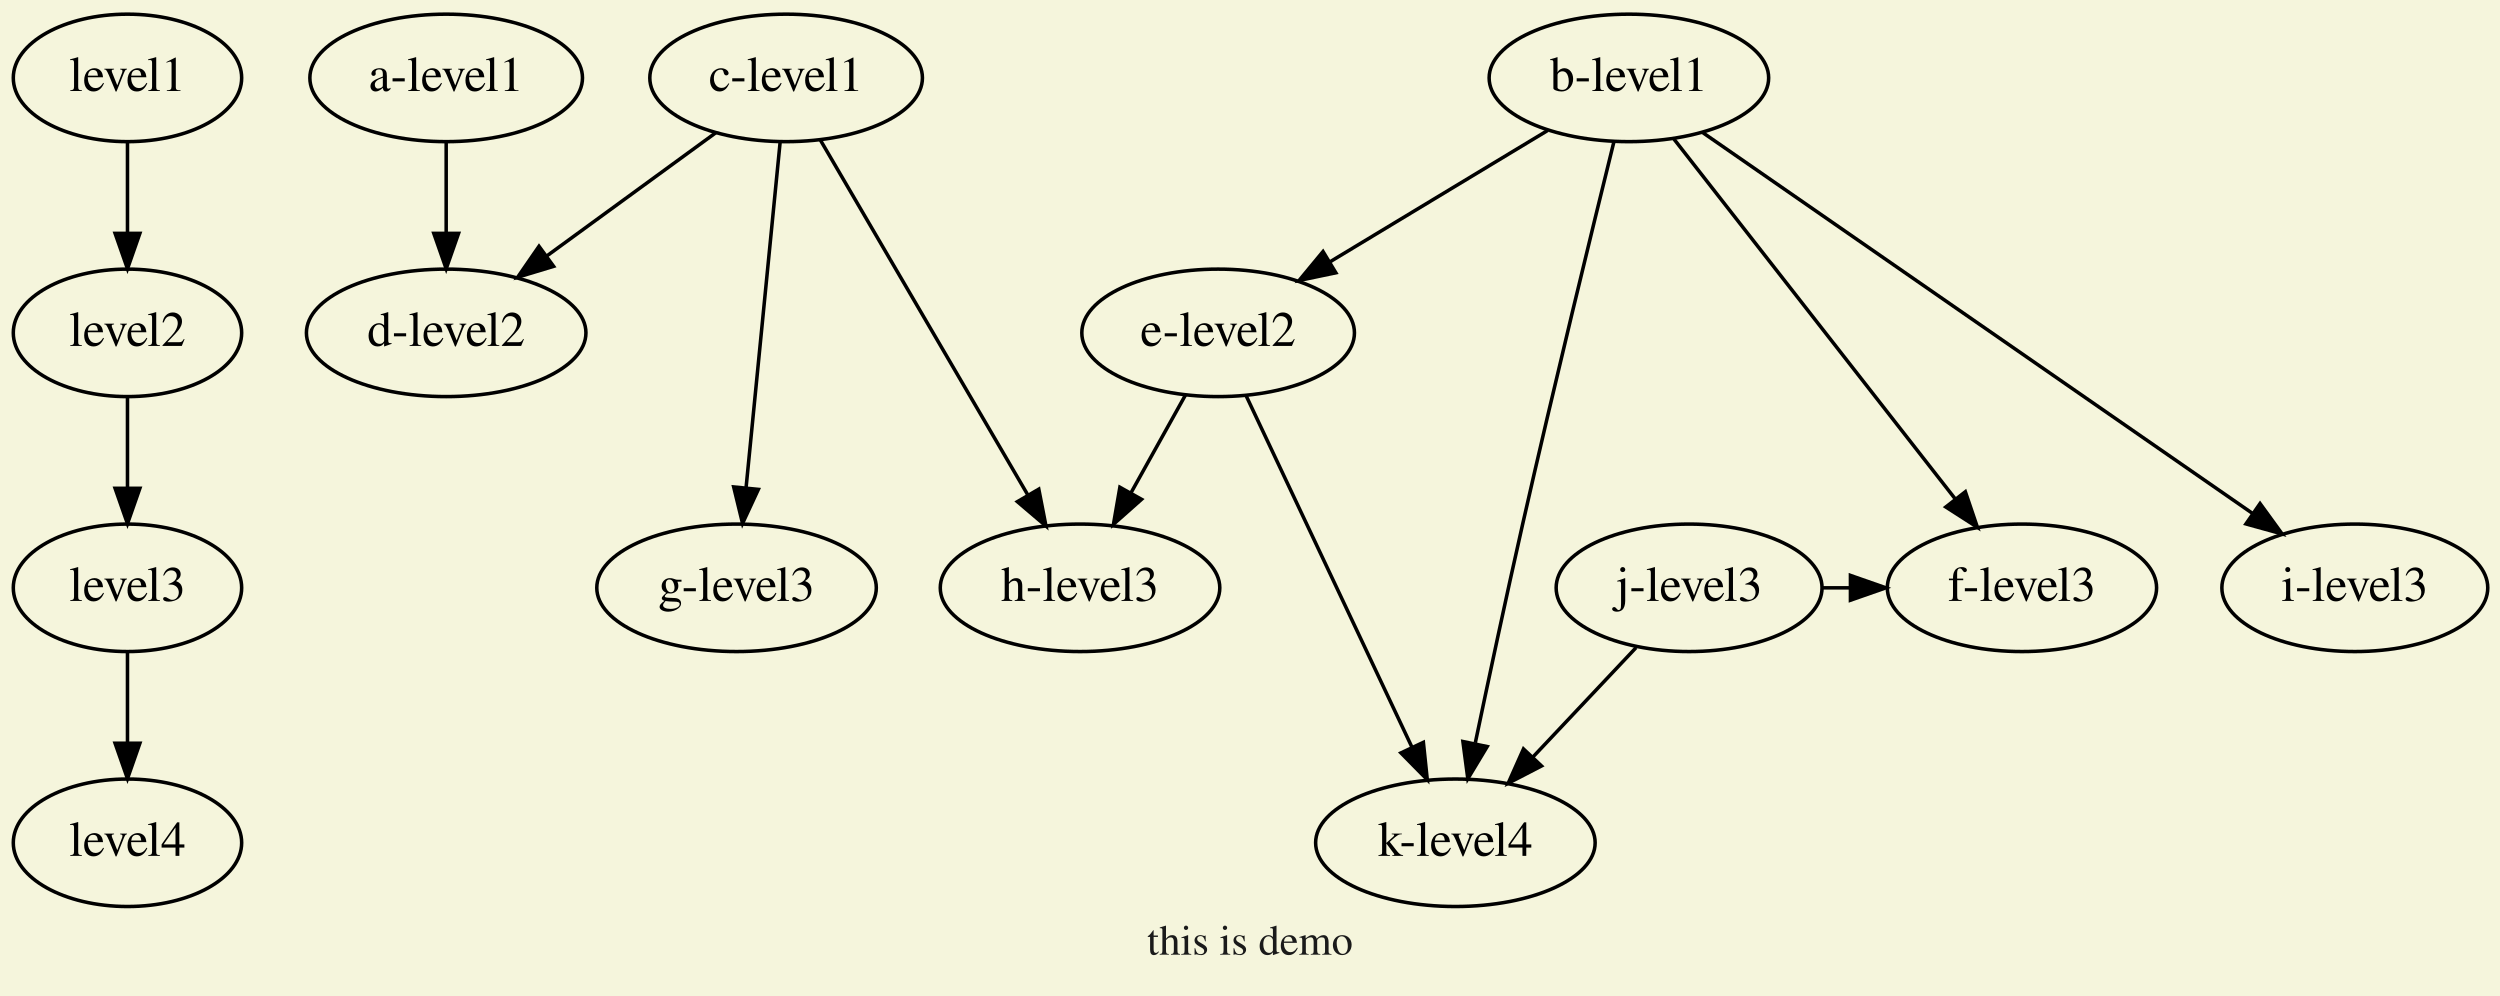
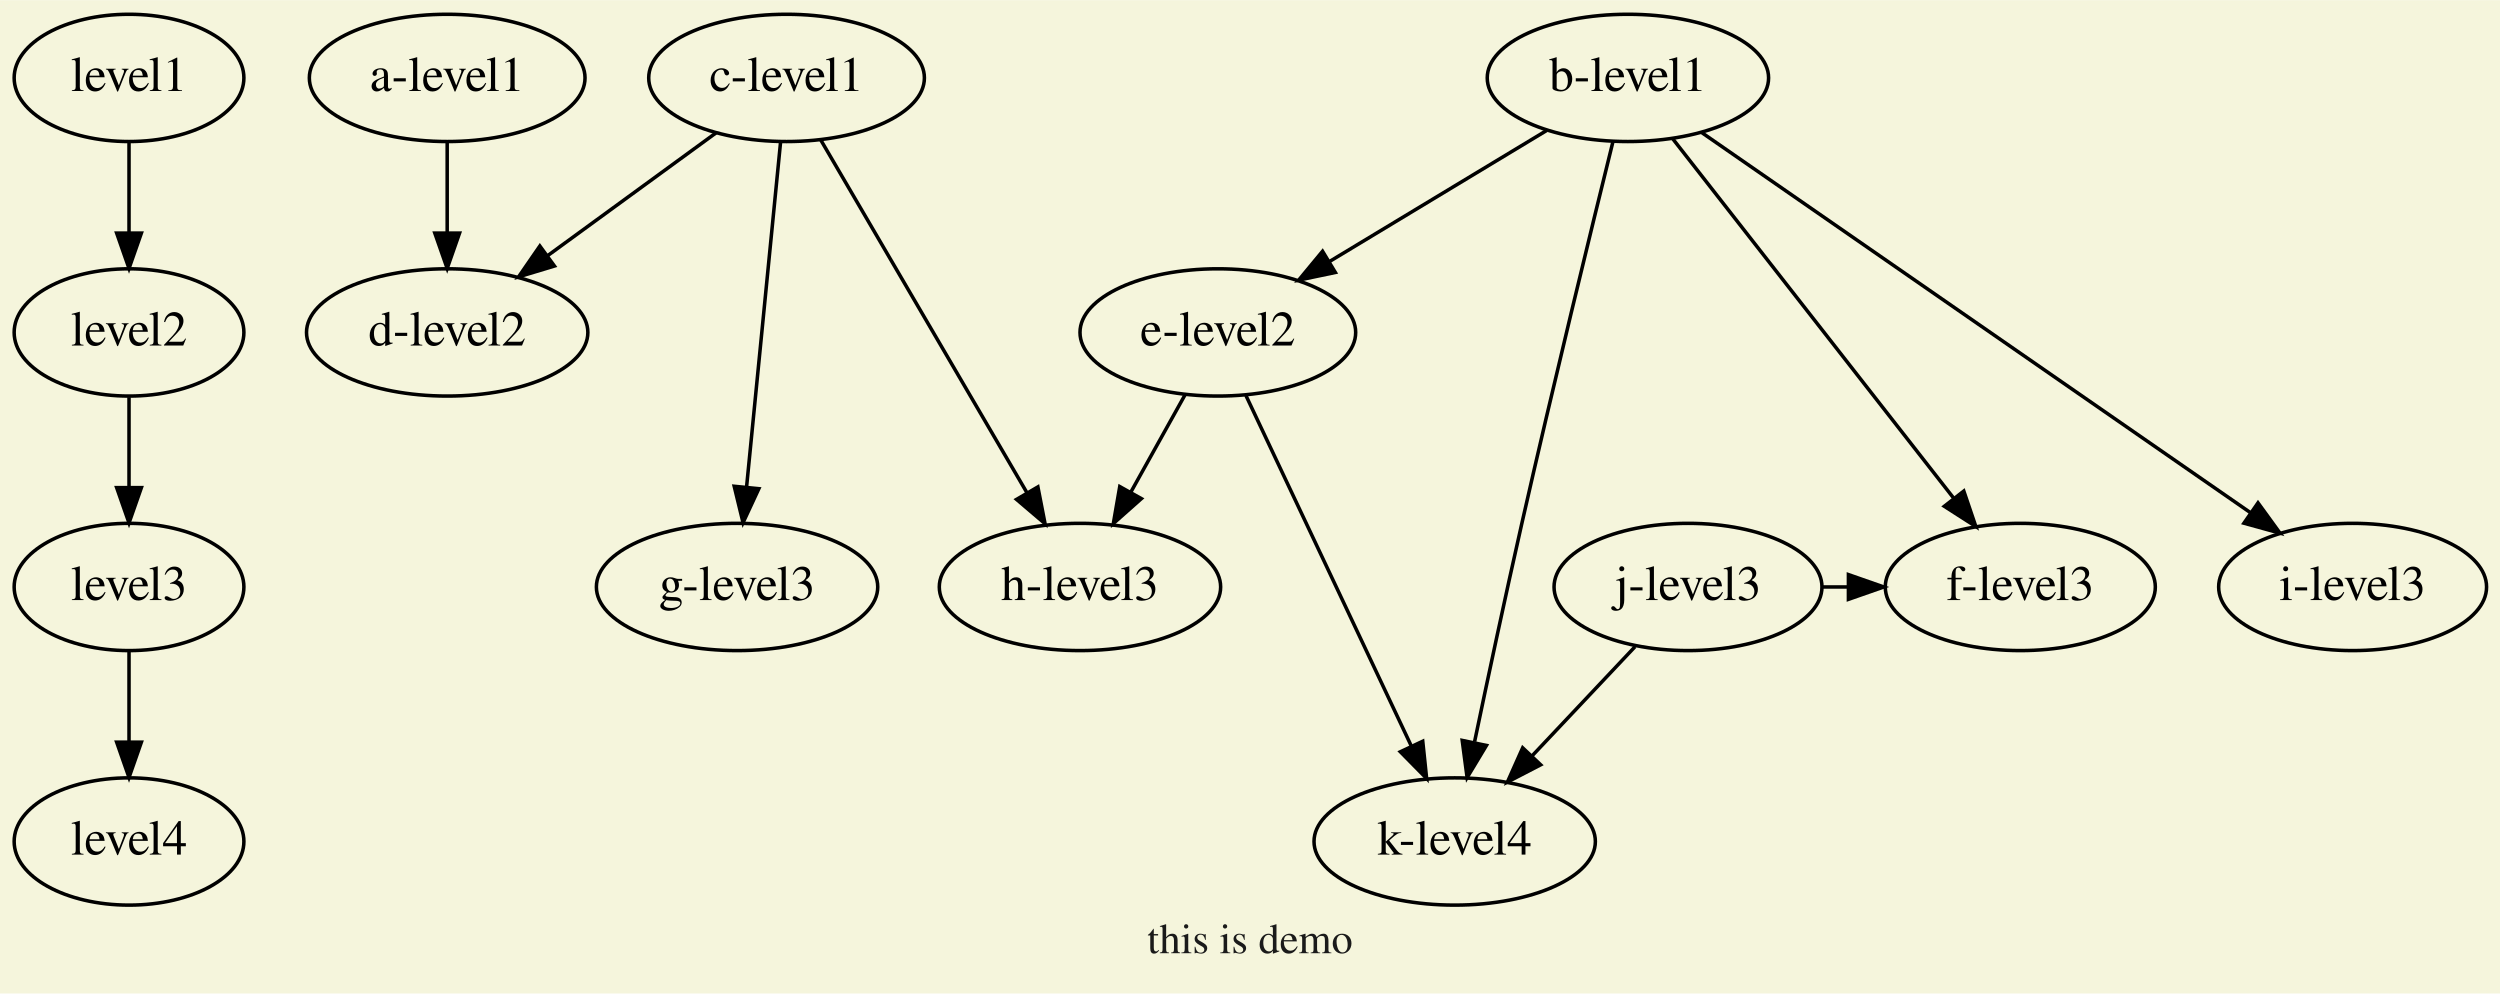
- <svg xmlns="http://www.w3.org/2000/svg" width="706pt" height="281pt" viewBox="0.00 0.00 706.00 281.00">
+ <svg xmlns="http://www.w3.org/2000/svg" width="707pt" height="281pt" viewBox="0.00 0.00 707.19 281.00">
  <g id="graph0" class="graph" transform="scale(1 1) rotate(0) translate(4 277)">
-     <polygon fill="beige" stroke="beige" points="-4,4 -4,-277 702,-277 702,4 -4,4" />
-     <text text-anchor="middle" x="349" y="-7.4" font-family="Times,serif" font-size="12.00" fill="#1a1a1a">this is demo</text>
+     <polygon fill="beige" stroke="none" points="-4,4 -4,-277 703.194,-277 703.194,4 -4,4" />
+     <text text-anchor="middle" x="349.597" y="-7.4" font-family="Times,serif" font-size="12.00" fill="#1a1a1a">this is demo</text>
    <g id="node1" class="node">
-       <ellipse fill="none" stroke="black" cx="32" cy="-255" rx="32.246" ry="18" />
-       <text text-anchor="middle" x="32" y="-251.3" font-family="Times,serif" font-size="14.00">level1</text>
+       <ellipse fill="none" stroke="black" cx="32.497" cy="-255" rx="32.494" ry="18" />
+       <text text-anchor="middle" x="32.497" y="-251.3" font-family="Times,serif" font-size="14.00">level1</text>
    </g>
    <g id="node5" class="node">
-       <ellipse fill="none" stroke="black" cx="32" cy="-183" rx="32.246" ry="18" />
-       <text text-anchor="middle" x="32" y="-179.3" font-family="Times,serif" font-size="14.00">level2</text>
+       <ellipse fill="none" stroke="black" cx="32.497" cy="-183" rx="32.494" ry="18" />
+       <text text-anchor="middle" x="32.497" y="-179.3" font-family="Times,serif" font-size="14.00">level2</text>
    </g>
    <g id="edge1" class="edge">
-       <path fill="none" stroke="black" d="M32,-236.697C32,-228.983 32,-219.712 32,-211.112" />
-       <polygon fill="black" stroke="black" points="35.5,-211.104 32,-201.104 28.5,-211.104 35.5,-211.104" />
+       <path fill="none" stroke="black" d="M32.497,-236.697C32.497,-228.983 32.497,-219.712 32.497,-211.112" />
+       <polygon fill="black" stroke="black" points="35.997,-211.104 32.497,-201.104 28.997,-211.104 35.997,-211.104" />
    </g>
    <g id="node2" class="node">
-       <ellipse fill="none" stroke="black" cx="122" cy="-255" rx="38.495" ry="18" />
-       <text text-anchor="middle" x="122" y="-251.3" font-family="Times,serif" font-size="14.00">a-level1</text>
+       <ellipse fill="none" stroke="black" cx="122.497" cy="-255" rx="38.993" ry="18" />
+       <text text-anchor="middle" x="122.497" y="-251.3" font-family="Times,serif" font-size="14.00">a-level1</text>
    </g>
    <g id="node6" class="node">
-       <ellipse fill="none" stroke="black" cx="122" cy="-183" rx="39.469" ry="18" />
-       <text text-anchor="middle" x="122" y="-179.3" font-family="Times,serif" font-size="14.00">d-level2</text>
+       <ellipse fill="none" stroke="black" cx="122.497" cy="-183" rx="39.794" ry="18" />
+       <text text-anchor="middle" x="122.497" y="-179.3" font-family="Times,serif" font-size="14.00">d-level2</text>
    </g>
    <g id="edge4" class="edge">
-       <path fill="none" stroke="black" d="M122,-236.697C122,-228.983 122,-219.712 122,-211.112" />
-       <polygon fill="black" stroke="black" points="125.5,-211.104 122,-201.104 118.5,-211.104 125.5,-211.104" />
+       <path fill="none" stroke="black" d="M122.497,-236.697C122.497,-228.983 122.497,-219.712 122.497,-211.112" />
+       <polygon fill="black" stroke="black" points="125.997,-211.104 122.497,-201.104 118.997,-211.104 125.997,-211.104" />
    </g>
    <g id="node3" class="node">
-       <ellipse fill="none" stroke="black" cx="456" cy="-255" rx="39.469" ry="18" />
-       <text text-anchor="middle" x="456" y="-251.3" font-family="Times,serif" font-size="14.00">b-level1</text>
+       <ellipse fill="none" stroke="black" cx="456.497" cy="-255" rx="39.794" ry="18" />
+       <text text-anchor="middle" x="456.497" y="-251.3" font-family="Times,serif" font-size="14.00">b-level1</text>
    </g>
    <g id="node7" class="node">
-       <ellipse fill="none" stroke="black" cx="340" cy="-183" rx="38.495" ry="18" />
-       <text text-anchor="middle" x="340" y="-179.3" font-family="Times,serif" font-size="14.00">e-level2</text>
+       <ellipse fill="none" stroke="black" cx="340.497" cy="-183" rx="38.993" ry="18" />
+       <text text-anchor="middle" x="340.497" y="-179.3" font-family="Times,serif" font-size="14.00">e-level2</text>
    </g>
    <g id="edge7" class="edge">
-       <path fill="none" stroke="black" d="M433.082,-240.17C415.526,-229.576 391.101,-214.837 371.676,-203.115" />
-       <polygon fill="black" stroke="black" points="373.24,-199.971 362.87,-197.801 369.624,-205.964 373.24,-199.971" />
+       <path fill="none" stroke="black" d="M433.579,-240.17C416.023,-229.576 391.598,-214.837 372.173,-203.115" />
+       <polygon fill="black" stroke="black" points="373.738,-199.971 363.367,-197.801 370.121,-205.964 373.738,-199.971" />
    </g>
    <g id="node9" class="node">
-       <ellipse fill="none" stroke="black" cx="567" cy="-111" rx="38.021" ry="18" />
-       <text text-anchor="middle" x="567" y="-107.3" font-family="Times,serif" font-size="14.00">f-level3</text>
+       <ellipse fill="none" stroke="black" cx="567.497" cy="-111" rx="38.194" ry="18" />
+       <text text-anchor="middle" x="567.497" y="-107.3" font-family="Times,serif" font-size="14.00">f-level3</text>
    </g>
    <g id="edge8" class="edge">
-       <path fill="none" stroke="black" d="M468.733,-237.711C488.221,-212.78 525.559,-165.015 548.178,-136.078" />
-       <polygon fill="black" stroke="black" points="551.014,-138.133 554.415,-128.099 545.499,-133.822 551.014,-138.133" />
+       <path fill="none" stroke="black" d="M469.23,-237.711C488.718,-212.78 526.056,-165.015 548.676,-136.078" />
+       <polygon fill="black" stroke="black" points="551.511,-138.133 554.913,-128.099 545.996,-133.822 551.511,-138.133" />
    </g>
    <g id="node12" class="node">
-       <ellipse fill="none" stroke="black" cx="661" cy="-111" rx="37.544" ry="18" />
-       <text text-anchor="middle" x="661" y="-107.3" font-family="Times,serif" font-size="14.00">i-level3</text>
+       <ellipse fill="none" stroke="black" cx="661.497" cy="-111" rx="37.894" ry="18" />
+       <text text-anchor="middle" x="661.497" y="-107.3" font-family="Times,serif" font-size="14.00">i-level3</text>
    </g>
    <g id="edge9" class="edge">
-       <path fill="none" stroke="black" d="M476.785,-239.603C513.562,-214.128 590.167,-161.065 632.076,-132.035" />
-       <polygon fill="black" stroke="black" points="634.238,-134.796 640.465,-126.224 630.252,-129.041 634.238,-134.796" />
+       <path fill="none" stroke="black" d="M477.282,-239.603C514.059,-214.128 590.664,-161.065 632.573,-132.035" />
+       <polygon fill="black" stroke="black" points="634.735,-134.796 640.962,-126.224 630.749,-129.041 634.735,-134.796" />
    </g>
    <g id="node15" class="node">
-       <ellipse fill="none" stroke="black" cx="407" cy="-39" rx="39.469" ry="18" />
-       <text text-anchor="middle" x="407" y="-35.3" font-family="Times,serif" font-size="14.00">k-level4</text>
+       <ellipse fill="none" stroke="black" cx="407.497" cy="-39" rx="39.794" ry="18" />
+       <text text-anchor="middle" x="407.497" y="-35.3" font-family="Times,serif" font-size="14.00">k-level4</text>
    </g>
    <g id="edge10" class="edge">
-       <path fill="none" stroke="black" d="M451.788,-237.048C445.856,-213.041 434.783,-167.742 426,-129 421.314,-108.328 416.321,-84.881 412.63,-67.244" />
-       <polygon fill="black" stroke="black" points="415.981,-66.166 410.515,-57.09 409.128,-67.594 415.981,-66.166" />
+       <path fill="none" stroke="black" d="M452.285,-237.048C446.353,-213.041 435.28,-167.742 426.497,-129 421.811,-108.328 416.818,-84.881 413.128,-67.244" />
+       <polygon fill="black" stroke="black" points="416.478,-66.166 411.012,-57.09 409.625,-67.594 416.478,-66.166" />
    </g>
    <g id="node4" class="node">
-       <ellipse fill="none" stroke="black" cx="218" cy="-255" rx="38.495" ry="18" />
-       <text text-anchor="middle" x="218" y="-251.3" font-family="Times,serif" font-size="14.00">c-level1</text>
+       <ellipse fill="none" stroke="black" cx="218.497" cy="-255" rx="38.993" ry="18" />
+       <text text-anchor="middle" x="218.497" y="-251.3" font-family="Times,serif" font-size="14.00">c-level1</text>
    </g>
    <g id="edge11" class="edge">
-       <path fill="none" stroke="black" d="M198.109,-239.496C184.3,-229.427 165.699,-215.864 150.342,-204.666" />
-       <polygon fill="black" stroke="black" points="152.338,-201.79 142.196,-198.726 148.214,-207.446 152.338,-201.79" />
+       <path fill="none" stroke="black" d="M198.606,-239.496C184.797,-229.427 166.196,-215.864 150.84,-204.666" />
+       <polygon fill="black" stroke="black" points="152.835,-201.79 142.693,-198.726 148.711,-207.446 152.835,-201.79" />
    </g>
    <g id="node10" class="node">
-       <ellipse fill="none" stroke="black" cx="204" cy="-111" rx="39.469" ry="18" />
-       <text text-anchor="middle" x="204" y="-107.3" font-family="Times,serif" font-size="14.00">g-level3</text>
+       <ellipse fill="none" stroke="black" cx="204.497" cy="-111" rx="39.794" ry="18" />
+       <text text-anchor="middle" x="204.497" y="-107.3" font-family="Times,serif" font-size="14.00">g-level3</text>
    </g>
    <g id="edge12" class="edge">
-       <path fill="none" stroke="black" d="M216.311,-236.871C213.925,-212.67 209.542,-168.211 206.701,-139.393" />
-       <polygon fill="black" stroke="black" points="210.159,-138.798 205.695,-129.189 203.193,-139.484 210.159,-138.798" />
+       <path fill="none" stroke="black" d="M216.808,-236.871C214.422,-212.67 210.039,-168.211 207.198,-139.393" />
+       <polygon fill="black" stroke="black" points="210.656,-138.798 206.192,-129.189 203.69,-139.484 210.656,-138.798" />
    </g>
    <g id="node11" class="node">
-       <ellipse fill="none" stroke="black" cx="301" cy="-111" rx="39.469" ry="18" />
-       <text text-anchor="middle" x="301" y="-107.3" font-family="Times,serif" font-size="14.00">h-level3</text>
+       <ellipse fill="none" stroke="black" cx="301.497" cy="-111" rx="39.794" ry="18" />
+       <text text-anchor="middle" x="301.497" y="-107.3" font-family="Times,serif" font-size="14.00">h-level3</text>
    </g>
    <g id="edge13" class="edge">
-       <path fill="none" stroke="black" d="M227.684,-237.433C242.115,-212.743 269.375,-166.106 286.282,-137.18" />
-       <polygon fill="black" stroke="black" points="289.353,-138.861 291.378,-128.462 283.31,-135.329 289.353,-138.861" />
+       <path fill="none" stroke="black" d="M228.181,-237.433C242.535,-212.875 269.581,-166.604 286.507,-137.646" />
+       <polygon fill="black" stroke="black" points="289.593,-139.301 291.618,-128.902 283.55,-135.769 289.593,-139.301" />
    </g>
    <g id="node8" class="node">
-       <ellipse fill="none" stroke="black" cx="32" cy="-111" rx="32.246" ry="18" />
-       <text text-anchor="middle" x="32" y="-107.3" font-family="Times,serif" font-size="14.00">level3</text>
+       <ellipse fill="none" stroke="black" cx="32.497" cy="-111" rx="32.494" ry="18" />
+       <text text-anchor="middle" x="32.497" y="-107.3" font-family="Times,serif" font-size="14.00">level3</text>
    </g>
    <g id="edge2" class="edge">
-       <path fill="none" stroke="black" d="M32,-164.697C32,-156.983 32,-147.712 32,-139.112" />
-       <polygon fill="black" stroke="black" points="35.5,-139.104 32,-129.104 28.5,-139.104 35.5,-139.104" />
+       <path fill="none" stroke="black" d="M32.497,-164.697C32.497,-156.983 32.497,-147.712 32.497,-139.112" />
+       <polygon fill="black" stroke="black" points="35.997,-139.104 32.497,-129.104 28.997,-139.104 35.997,-139.104" />
    </g>
    <g id="edge5" class="edge">
-       <path fill="none" stroke="black" d="M330.758,-165.411C326.162,-157.163 320.505,-147.009 315.361,-137.777" />
-       <polygon fill="black" stroke="black" points="318.372,-135.988 310.447,-128.956 312.257,-139.395 318.372,-135.988" />
+       <path fill="none" stroke="black" d="M331.255,-165.411C326.66,-157.163 321.002,-147.009 315.858,-137.777" />
+       <polygon fill="black" stroke="black" points="318.869,-135.988 310.944,-128.956 312.754,-139.395 318.869,-135.988" />
    </g>
    <g id="edge6" class="edge">
-       <path fill="none" stroke="black" d="M347.949,-165.153C359.534,-140.6 381.157,-94.773 394.776,-65.908" />
-       <polygon fill="black" stroke="black" points="397.96,-67.362 399.061,-56.825 391.629,-64.375 397.96,-67.362" />
+       <path fill="none" stroke="black" d="M348.446,-165.153C360.031,-140.6 381.654,-94.773 395.273,-65.908" />
+       <polygon fill="black" stroke="black" points="398.457,-67.362 399.559,-56.825 392.126,-64.375 398.457,-67.362" />
    </g>
    <g id="node14" class="node">
-       <ellipse fill="none" stroke="black" cx="32" cy="-39" rx="32.246" ry="18" />
-       <text text-anchor="middle" x="32" y="-35.3" font-family="Times,serif" font-size="14.00">level4</text>
+       <ellipse fill="none" stroke="black" cx="32.497" cy="-39" rx="32.494" ry="18" />
+       <text text-anchor="middle" x="32.497" y="-35.3" font-family="Times,serif" font-size="14.00">level4</text>
    </g>
    <g id="edge3" class="edge">
-       <path fill="none" stroke="black" d="M32,-92.697C32,-84.983 32,-75.713 32,-67.112" />
-       <polygon fill="black" stroke="black" points="35.5,-67.104 32,-57.104 28.5,-67.104 35.5,-67.104" />
+       <path fill="none" stroke="black" d="M32.497,-92.697C32.497,-84.983 32.497,-75.713 32.497,-67.112" />
+       <polygon fill="black" stroke="black" points="35.997,-67.104 32.497,-57.104 28.997,-67.104 35.997,-67.104" />
    </g>
    <g id="node13" class="node">
-       <ellipse fill="none" stroke="black" cx="473" cy="-111" rx="37.544" ry="18" />
-       <text text-anchor="middle" x="473" y="-107.3" font-family="Times,serif" font-size="14.00">j-level3</text>
+       <ellipse fill="none" stroke="black" cx="473.497" cy="-111" rx="37.894" ry="18" />
+       <text text-anchor="middle" x="473.497" y="-107.3" font-family="Times,serif" font-size="14.00">j-level3</text>
    </g>
    <g id="edge14" class="edge">
-       <path fill="none" stroke="black" d="M510.453,-111C513.095,-111 515.736,-111 518.377,-111" />
-       <polygon fill="black" stroke="black" points="518.566,-114.5 528.566,-111 518.566,-107.5 518.566,-114.5" />
+       <path fill="none" stroke="black" d="M511.317,-111C513.786,-111 516.255,-111 518.724,-111" />
+       <polygon fill="black" stroke="black" points="518.874,-114.5 528.874,-111 518.874,-107.5 518.874,-114.5" />
    </g>
    <g id="edge15" class="edge">
-       <path fill="none" stroke="black" d="M458.024,-94.116C449.416,-84.987 438.449,-73.355 428.89,-63.217" />
-       <polygon fill="black" stroke="black" points="431.324,-60.696 421.917,-55.821 426.231,-65.498 431.324,-60.696" />
+       <path fill="none" stroke="black" d="M458.521,-94.116C449.913,-84.987 438.946,-73.355 429.387,-63.217" />
+       <polygon fill="black" stroke="black" points="431.821,-60.696 422.414,-55.821 426.728,-65.498 431.821,-60.696" />
    </g>
  </g>
</svg>
